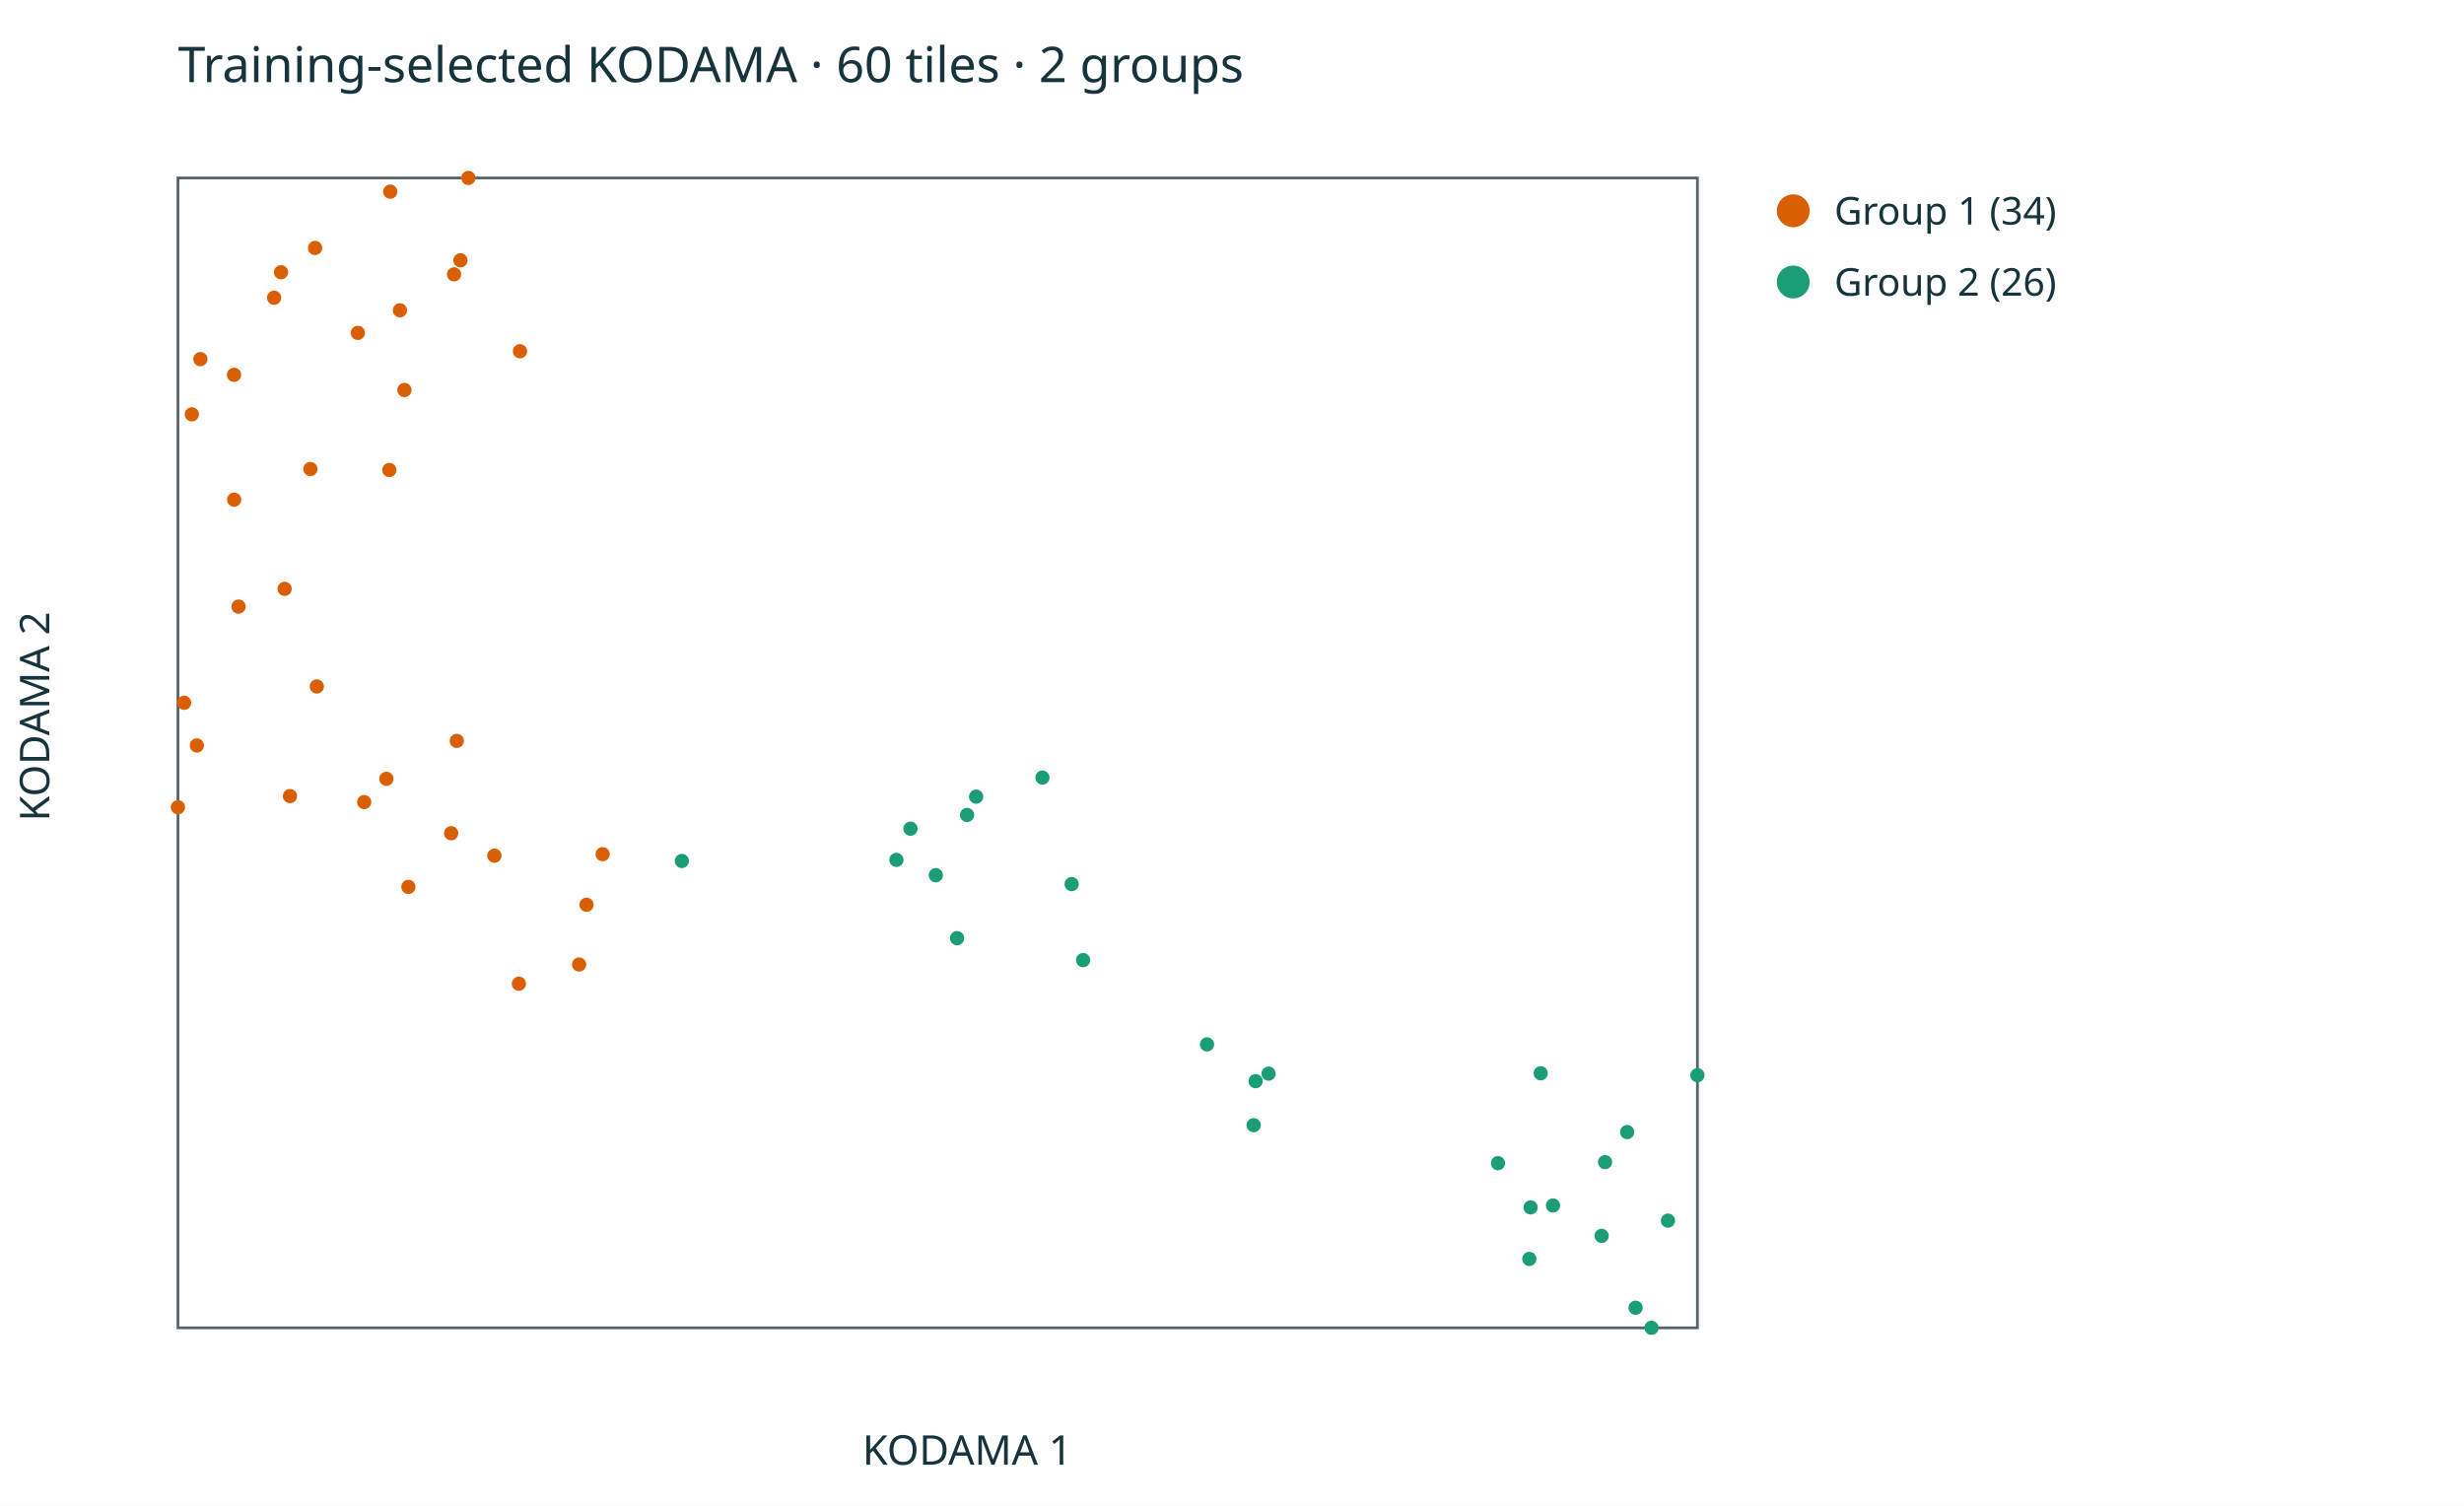
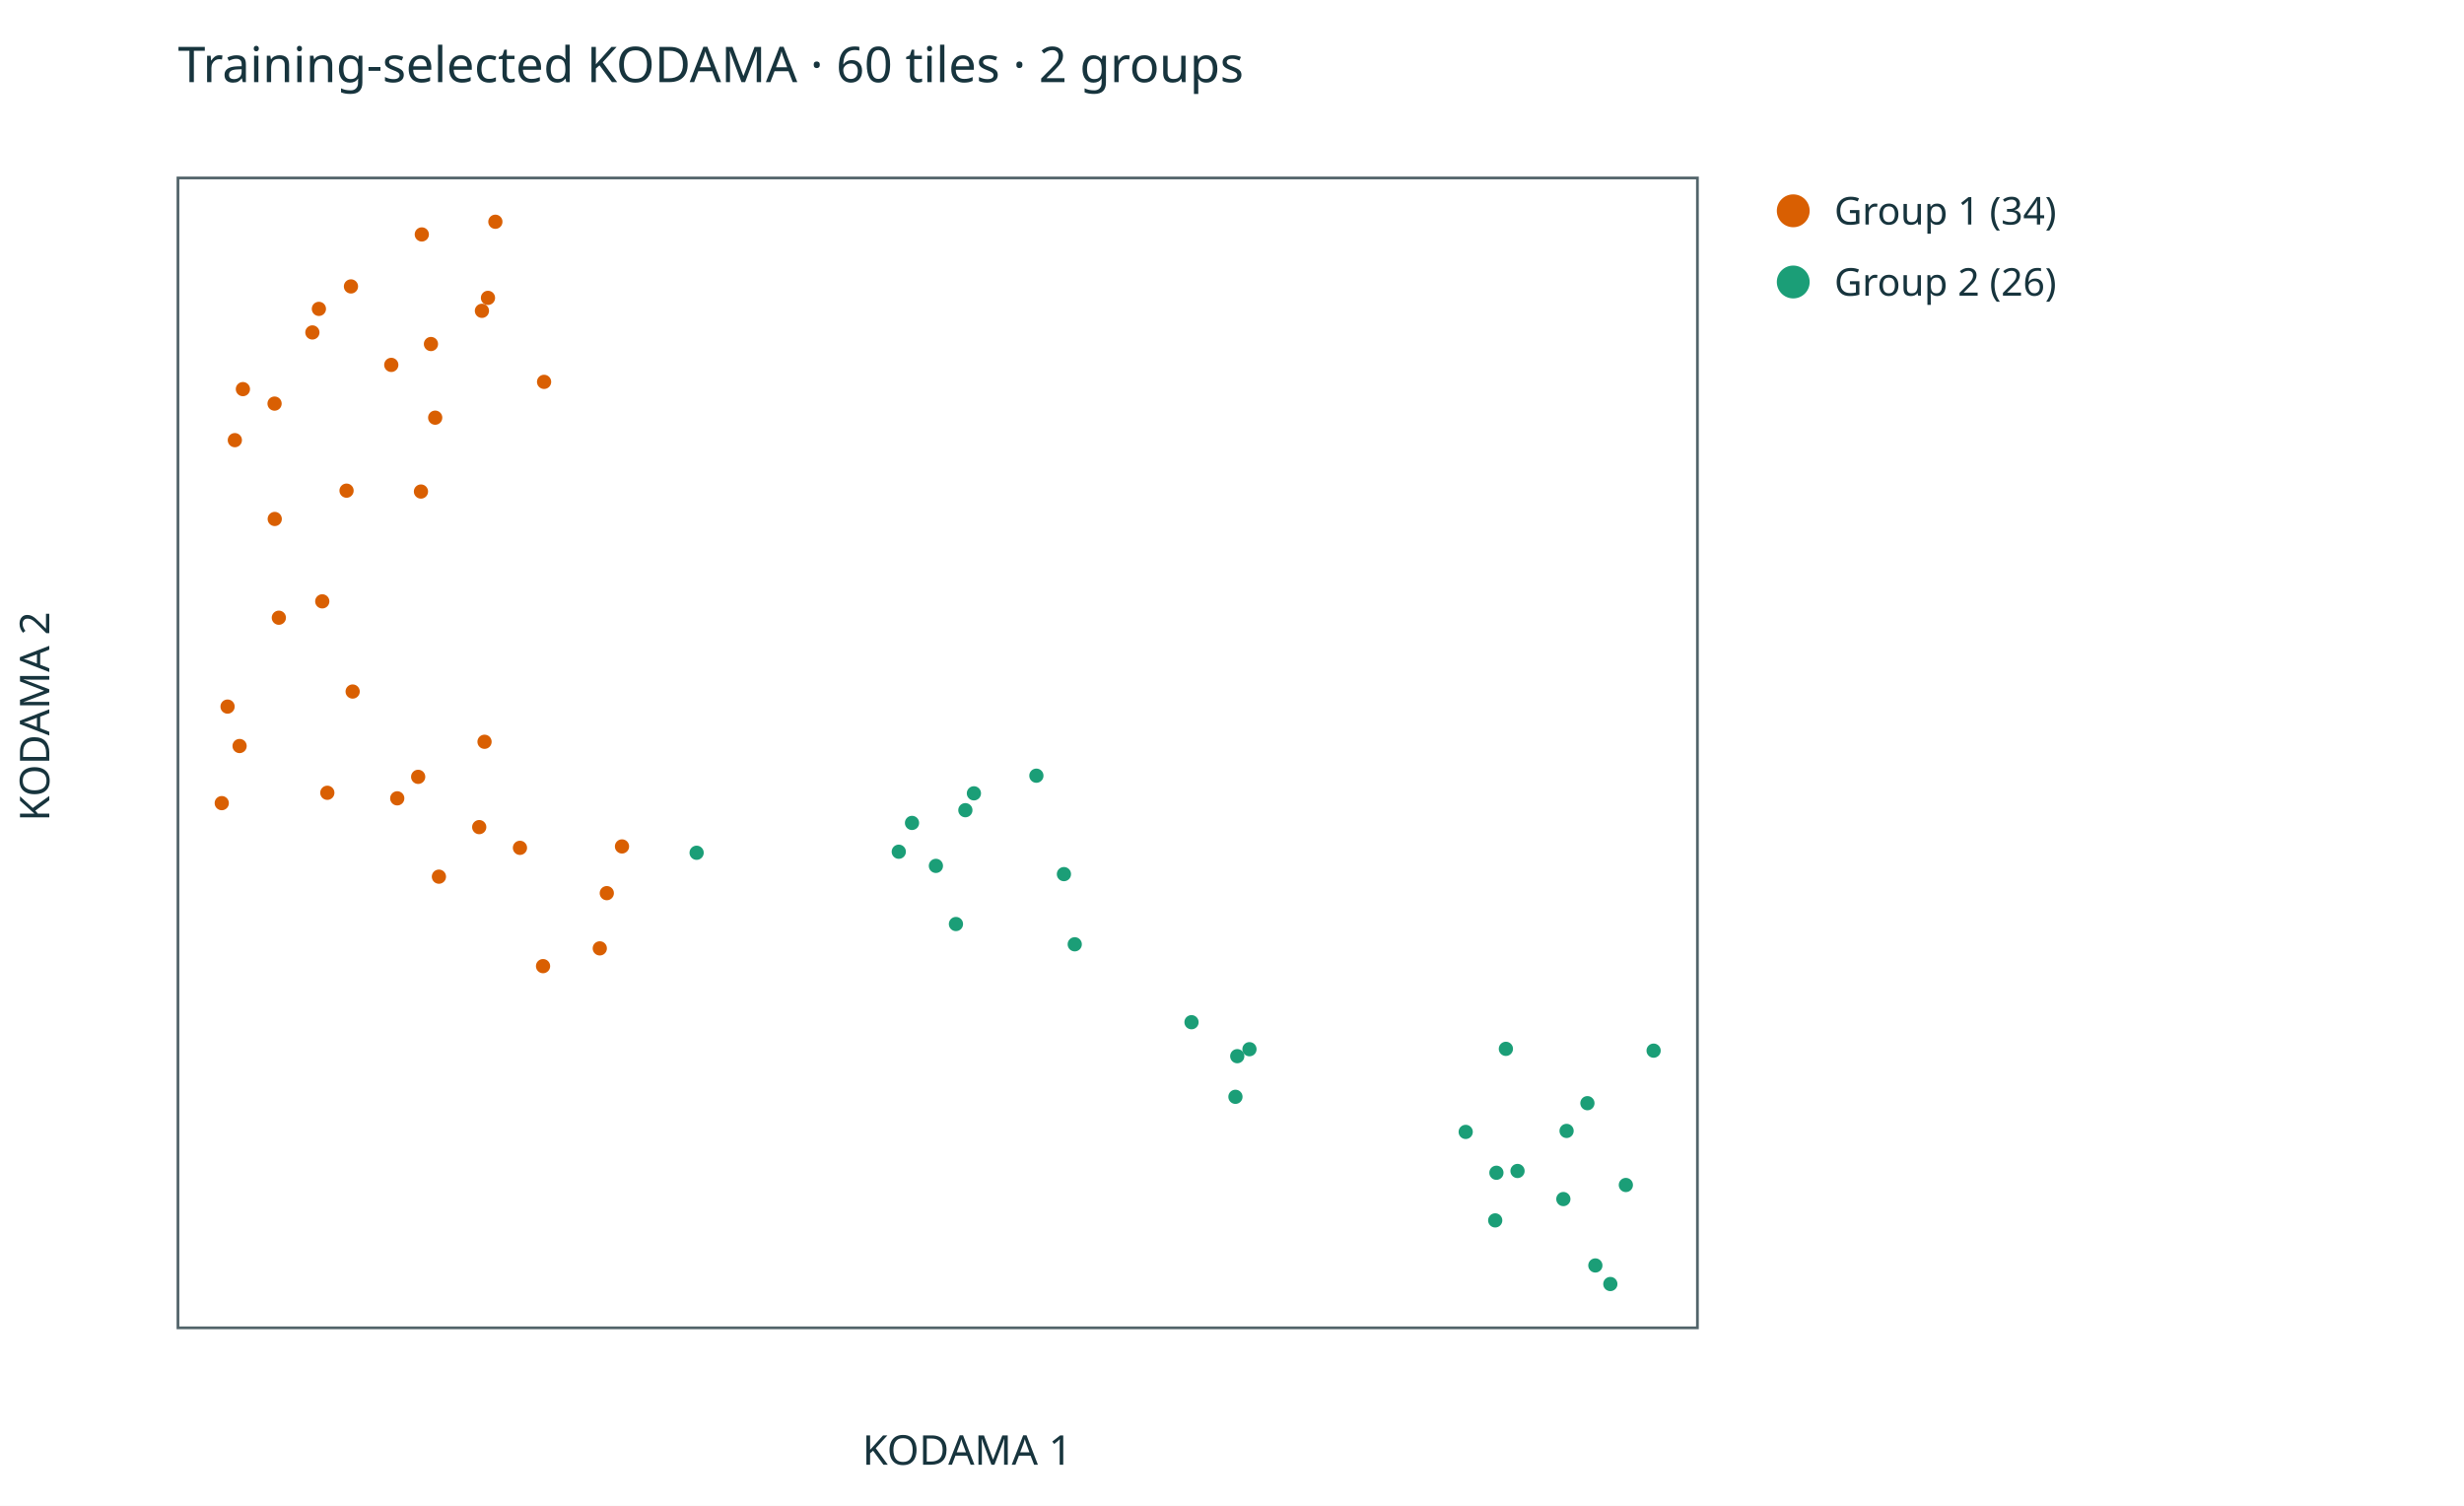
<svg xmlns="http://www.w3.org/2000/svg" width="900" height="550" viewBox="0 0 900 550">
  <rect width="900" height="550" fill="#fff" />
  <text x="65" y="30" font-family="sans-serif" font-size="18" fill="#17343d">Training-selected KODAMA · 60 tiles · 2 groups</text>
  <rect x="65" y="65" width="555" height="420" fill="#fff" stroke="#52646a" />
  <text x="315" y="535" font-family="sans-serif" font-size="15" fill="#17343d">KODAMA 1</text>
  <text x="18" y="300" transform="rotate(-90 18 300)" font-family="sans-serif" font-size="15" fill="#17343d">KODAMA 2</text>
-   <circle cx="133.02" cy="292.97" r="2.6" fill="#d95f02" />
-   <circle cx="141.13" cy="284.47" r="2.6" fill="#d95f02" />
-   <circle cx="85.53" cy="182.51" r="2.6" fill="#d95f02" />
-   <circle cx="165.84" cy="100.21" r="2.6" fill="#d95f02" />
-   <circle cx="220.13" cy="311.99" r="2.6" fill="#d95f02" />
-   <circle cx="105.92" cy="290.77" r="2.6" fill="#d95f02" />
-   <circle cx="100.12" cy="108.76" r="2.6" fill="#d95f02" />
-   <circle cx="168.19" cy="95.09" r="2.6" fill="#d95f02" />
-   <circle cx="180.58" cy="312.54" r="2.6" fill="#d95f02" />
-   <circle cx="211.53" cy="352.29" r="2.6" fill="#d95f02" />
-   <circle cx="214.24" cy="330.46" r="2.6" fill="#d95f02" />
-   <circle cx="166.85" cy="270.60" r="2.6" fill="#d95f02" />
-   <circle cx="71.91" cy="272.28" r="2.6" fill="#d95f02" />
-   <circle cx="87.13" cy="221.56" r="2.6" fill="#d95f02" />
-   <circle cx="130.71" cy="121.59" r="2.6" fill="#d95f02" />
-   <circle cx="142.54" cy="70.01" r="2.6" fill="#d95f02" />
-   <circle cx="164.79" cy="304.35" r="2.6" fill="#d95f02" />
-   <circle cx="65.00" cy="294.86" r="2.6" fill="#d95f02" />
-   <circle cx="115.73" cy="250.74" r="2.6" fill="#d95f02" />
-   <circle cx="67.25" cy="256.69" r="2.6" fill="#d95f02" />
-   <circle cx="115.08" cy="90.57" r="2.6" fill="#d95f02" />
-   <circle cx="146.08" cy="113.34" r="2.6" fill="#d95f02" />
-   <circle cx="171.06" cy="65.00" r="2.6" fill="#d95f02" />
-   <circle cx="149.17" cy="323.94" r="2.6" fill="#d95f02" />
-   <circle cx="103.96" cy="215.08" r="2.6" fill="#d95f02" />
-   <circle cx="85.47" cy="136.90" r="2.6" fill="#d95f02" />
-   <circle cx="73.19" cy="131.17" r="2.6" fill="#d95f02" />
-   <circle cx="147.73" cy="142.46" r="2.6" fill="#d95f02" />
-   <circle cx="189.93" cy="128.30" r="2.6" fill="#d95f02" />
-   <circle cx="189.53" cy="359.31" r="2.6" fill="#d95f02" />
-   <circle cx="70.07" cy="151.35" r="2.6" fill="#d95f02" />
-   <circle cx="102.65" cy="99.44" r="2.6" fill="#d95f02" />
-   <circle cx="113.37" cy="171.32" r="2.6" fill="#d95f02" />
-   <circle cx="142.21" cy="171.67" r="2.6" fill="#d95f02" />
+   <circle cx="145.10" cy="291.60" r="2.6" fill="#d95f02" />
+   <circle cx="152.74" cy="283.75" r="2.6" fill="#d95f02" />
+   <circle cx="100.35" cy="189.56" r="2.6" fill="#d95f02" />
+   <circle cx="176.03" cy="113.53" r="2.6" fill="#d95f02" />
+   <circle cx="227.19" cy="309.17" r="2.6" fill="#d95f02" />
+   <circle cx="119.56" cy="289.57" r="2.6" fill="#d95f02" />
+   <circle cx="114.10" cy="121.43" r="2.6" fill="#d95f02" />
+   <circle cx="178.24" cy="108.80" r="2.6" fill="#d95f02" />
+   <circle cx="189.92" cy="309.68" r="2.6" fill="#d95f02" />
+   <circle cx="219.08" cy="346.40" r="2.6" fill="#d95f02" />
+   <circle cx="221.64" cy="326.23" r="2.6" fill="#d95f02" />
+   <circle cx="176.98" cy="270.94" r="2.6" fill="#d95f02" />
+   <circle cx="87.51" cy="272.49" r="2.6" fill="#d95f02" />
+   <circle cx="101.85" cy="225.63" r="2.6" fill="#d95f02" />
+   <circle cx="142.92" cy="133.28" r="2.6" fill="#d95f02" />
+   <circle cx="154.07" cy="85.63" r="2.6" fill="#d95f02" />
+   <circle cx="175.04" cy="302.11" r="2.6" fill="#d95f02" />
+   <circle cx="81.00" cy="293.35" r="2.6" fill="#d95f02" />
+   <circle cx="128.81" cy="252.59" r="2.6" fill="#d95f02" />
+   <circle cx="83.12" cy="258.09" r="2.6" fill="#d95f02" />
+   <circle cx="128.19" cy="104.62" r="2.6" fill="#d95f02" />
+   <circle cx="157.41" cy="125.66" r="2.6" fill="#d95f02" />
+   <circle cx="180.94" cy="81.00" r="2.6" fill="#d95f02" />
+   <circle cx="160.32" cy="320.21" r="2.6" fill="#d95f02" />
+   <circle cx="117.71" cy="219.65" r="2.6" fill="#d95f02" />
+   <circle cx="100.29" cy="147.42" r="2.6" fill="#d95f02" />
+   <circle cx="88.72" cy="142.13" r="2.6" fill="#d95f02" />
+   <circle cx="158.96" cy="152.56" r="2.6" fill="#d95f02" />
+   <circle cx="198.73" cy="139.48" r="2.6" fill="#d95f02" />
+   <circle cx="198.35" cy="352.89" r="2.6" fill="#d95f02" />
+   <circle cx="85.78" cy="160.77" r="2.6" fill="#d95f02" />
+   <circle cx="116.48" cy="112.82" r="2.6" fill="#d95f02" />
+   <circle cx="126.58" cy="179.22" r="2.6" fill="#d95f02" />
+   <circle cx="153.76" cy="179.54" r="2.6" fill="#d95f02" />
  <circle cx="655" cy="77" r="6" fill="#d95f02" />
  <text x="670" y="82" font-family="sans-serif" font-size="14" fill="#17343d">Group 1 (34)</text>
-   <circle cx="597.42" cy="477.66" r="2.6" fill="#1b9e77" />
-   <circle cx="395.62" cy="350.68" r="2.6" fill="#1b9e77" />
-   <circle cx="547.16" cy="424.86" r="2.6" fill="#1b9e77" />
-   <circle cx="559.07" cy="441.01" r="2.6" fill="#1b9e77" />
-   <circle cx="585.01" cy="451.41" r="2.6" fill="#1b9e77" />
-   <circle cx="440.88" cy="381.48" r="2.6" fill="#1b9e77" />
-   <circle cx="567.25" cy="440.31" r="2.6" fill="#1b9e77" />
-   <circle cx="558.60" cy="459.84" r="2.6" fill="#1b9e77" />
-   <circle cx="391.43" cy="322.93" r="2.6" fill="#1b9e77" />
-   <circle cx="341.81" cy="319.67" r="2.6" fill="#1b9e77" />
-   <circle cx="586.26" cy="424.47" r="2.6" fill="#1b9e77" />
-   <circle cx="609.24" cy="445.85" r="2.6" fill="#1b9e77" />
-   <circle cx="327.42" cy="314.08" r="2.6" fill="#1b9e77" />
-   <circle cx="353.23" cy="297.66" r="2.6" fill="#1b9e77" />
-   <circle cx="332.55" cy="302.69" r="2.6" fill="#1b9e77" />
-   <circle cx="562.74" cy="392.02" r="2.6" fill="#1b9e77" />
-   <circle cx="249.06" cy="314.49" r="2.6" fill="#1b9e77" />
-   <circle cx="603.22" cy="485.00" r="2.6" fill="#1b9e77" />
-   <circle cx="356.54" cy="290.99" r="2.6" fill="#1b9e77" />
-   <circle cx="457.91" cy="410.98" r="2.6" fill="#1b9e77" />
-   <circle cx="594.34" cy="413.50" r="2.6" fill="#1b9e77" />
-   <circle cx="463.35" cy="392.16" r="2.6" fill="#1b9e77" />
-   <circle cx="620.00" cy="392.73" r="2.6" fill="#1b9e77" />
-   <circle cx="458.62" cy="394.92" r="2.6" fill="#1b9e77" />
-   <circle cx="349.58" cy="342.67" r="2.6" fill="#1b9e77" />
-   <circle cx="380.76" cy="284.02" r="2.6" fill="#1b9e77" />
+   <circle cx="582.72" cy="462.22" r="2.6" fill="#1b9e77" />
+   <circle cx="392.56" cy="344.91" r="2.6" fill="#1b9e77" />
+   <circle cx="535.36" cy="413.44" r="2.6" fill="#1b9e77" />
+   <circle cx="546.58" cy="428.36" r="2.6" fill="#1b9e77" />
+   <circle cx="571.03" cy="437.97" r="2.6" fill="#1b9e77" />
+   <circle cx="435.21" cy="373.37" r="2.6" fill="#1b9e77" />
+   <circle cx="554.29" cy="427.71" r="2.6" fill="#1b9e77" />
+   <circle cx="546.14" cy="445.76" r="2.6" fill="#1b9e77" />
+   <circle cx="388.61" cy="319.28" r="2.6" fill="#1b9e77" />
+   <circle cx="341.85" cy="316.27" r="2.6" fill="#1b9e77" />
+   <circle cx="572.21" cy="413.08" r="2.6" fill="#1b9e77" />
+   <circle cx="593.86" cy="432.83" r="2.6" fill="#1b9e77" />
+   <circle cx="328.29" cy="311.10" r="2.6" fill="#1b9e77" />
+   <circle cx="352.61" cy="295.93" r="2.6" fill="#1b9e77" />
+   <circle cx="333.12" cy="300.58" r="2.6" fill="#1b9e77" />
+   <circle cx="550.04" cy="383.10" r="2.6" fill="#1b9e77" />
+   <circle cx="254.45" cy="311.48" r="2.6" fill="#1b9e77" />
+   <circle cx="588.19" cy="469.00" r="2.6" fill="#1b9e77" />
+   <circle cx="355.73" cy="289.77" r="2.6" fill="#1b9e77" />
+   <circle cx="451.26" cy="400.62" r="2.6" fill="#1b9e77" />
+   <circle cx="579.82" cy="402.95" r="2.6" fill="#1b9e77" />
+   <circle cx="456.38" cy="383.23" r="2.6" fill="#1b9e77" />
+   <circle cx="604.00" cy="383.76" r="2.6" fill="#1b9e77" />
+   <circle cx="451.92" cy="385.78" r="2.6" fill="#1b9e77" />
+   <circle cx="349.17" cy="337.51" r="2.6" fill="#1b9e77" />
+   <circle cx="378.55" cy="283.33" r="2.6" fill="#1b9e77" />
  <circle cx="655" cy="103" r="6" fill="#1b9e77" />
  <text x="670" y="108" font-family="sans-serif" font-size="14" fill="#17343d">Group 2 (26)</text>
</svg>
